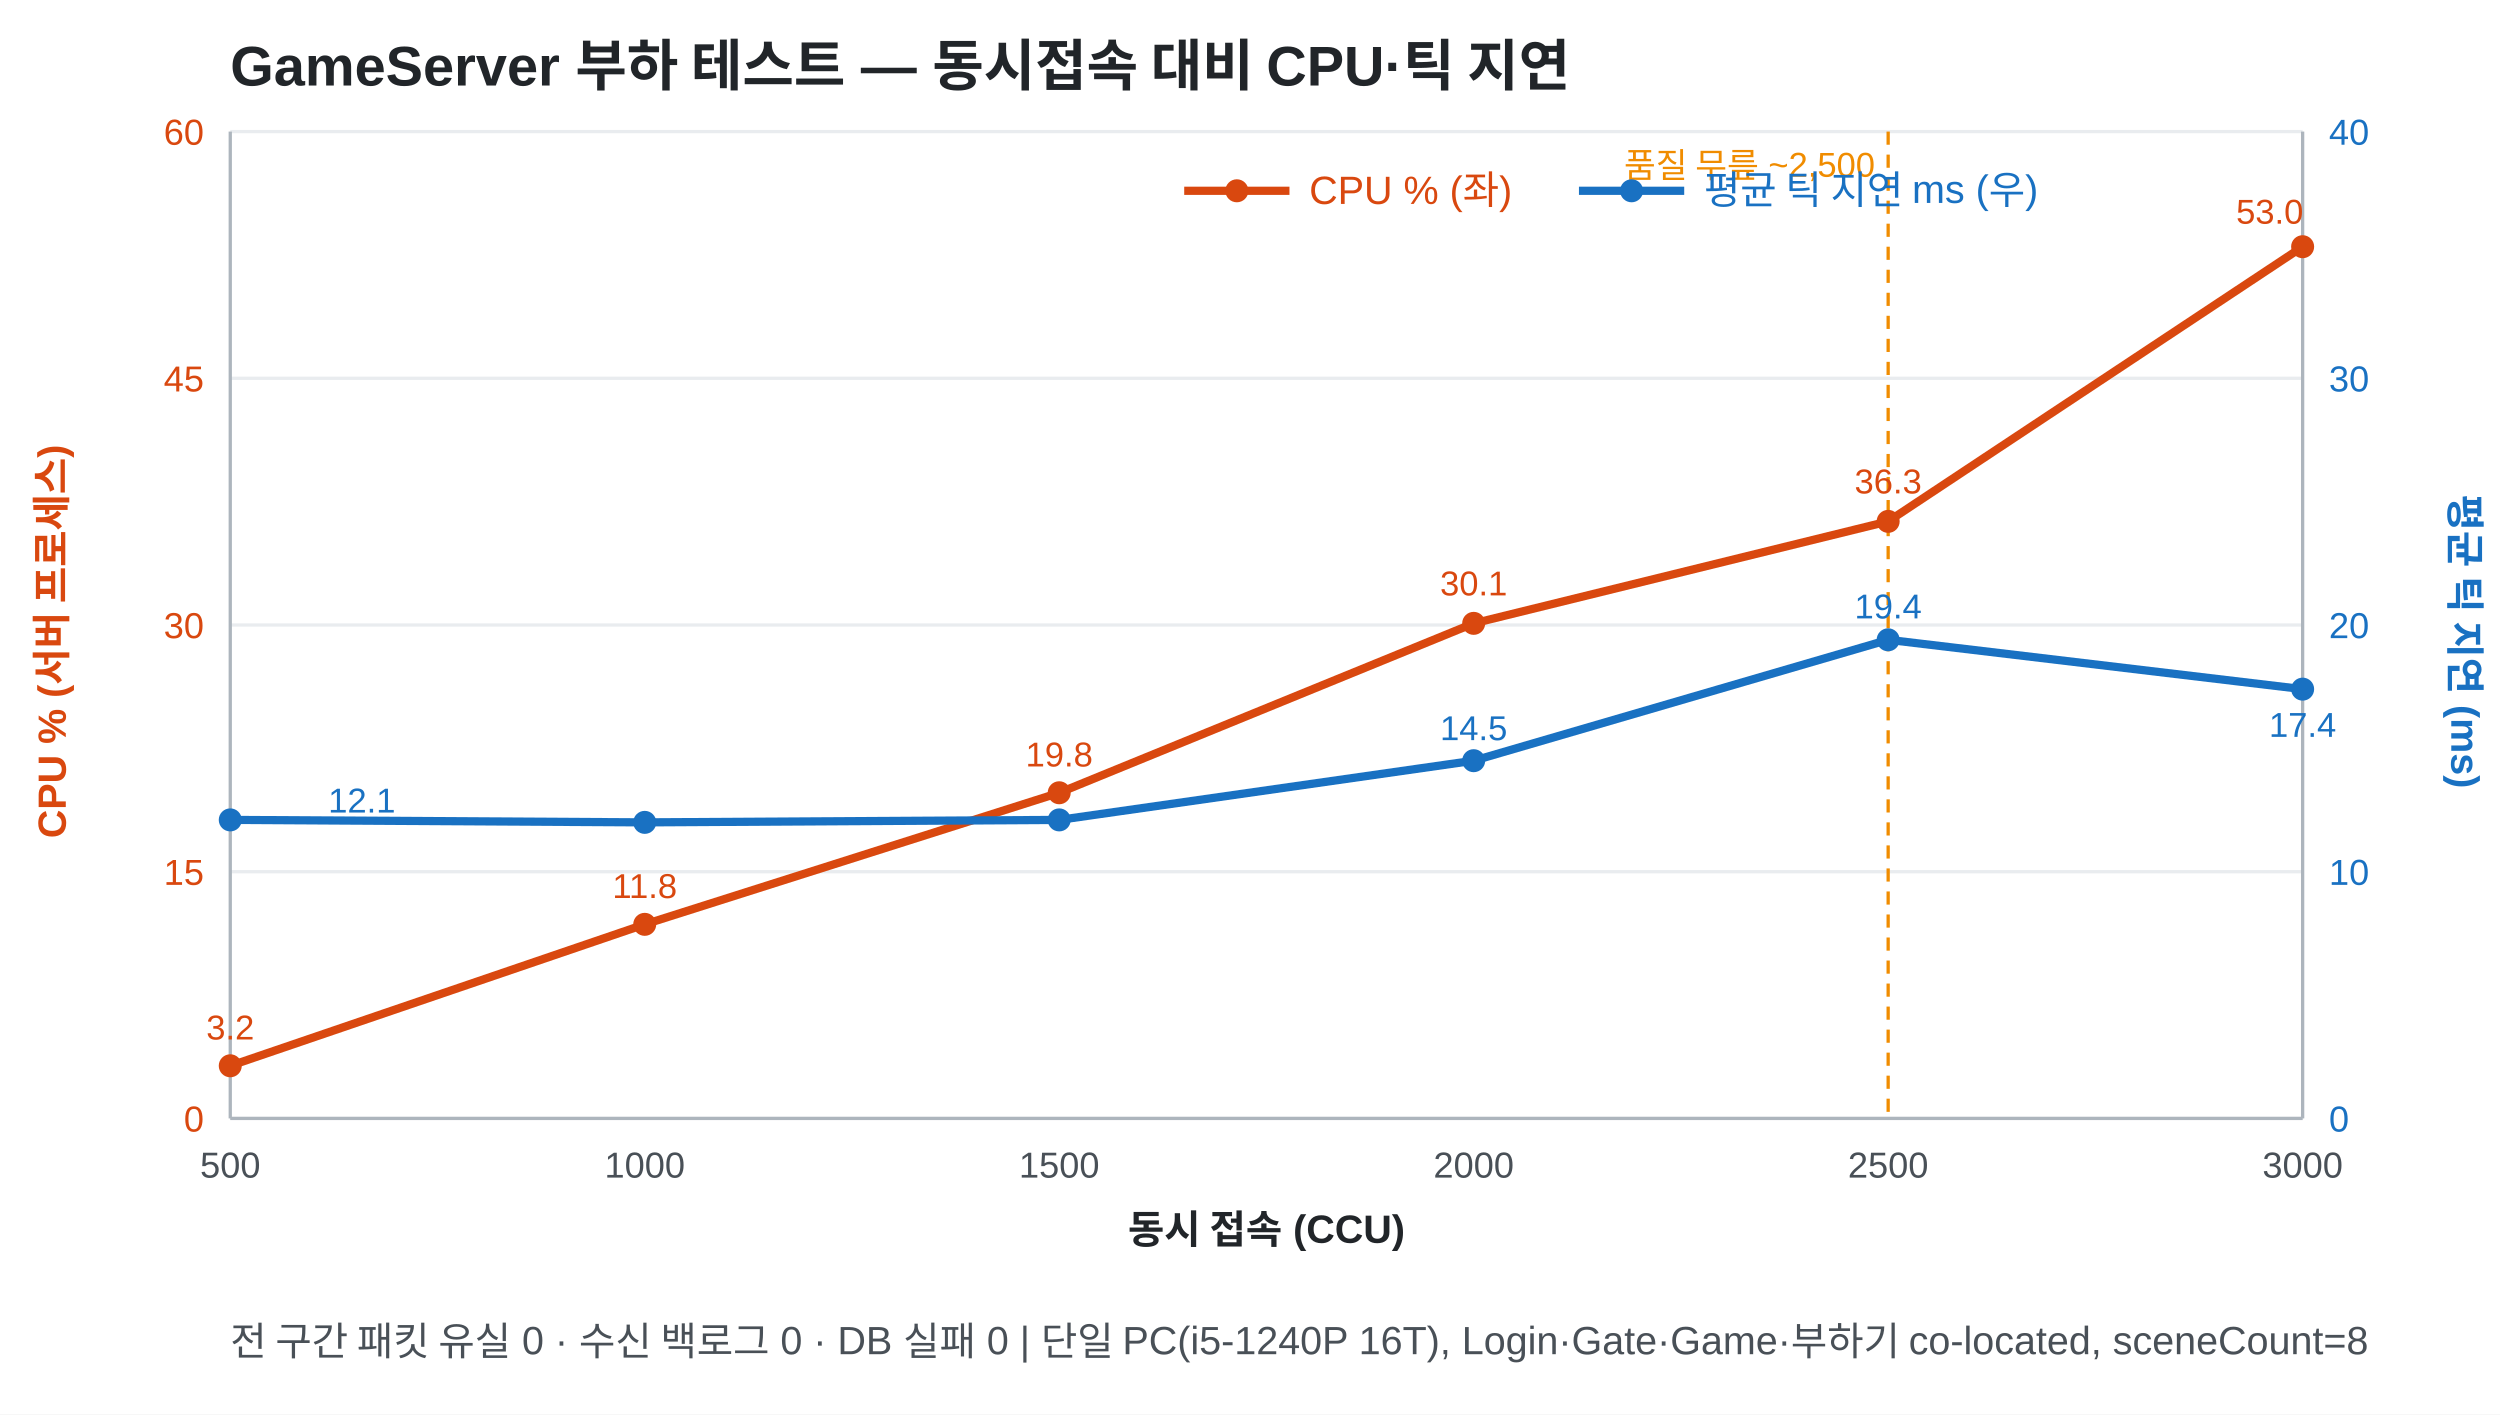
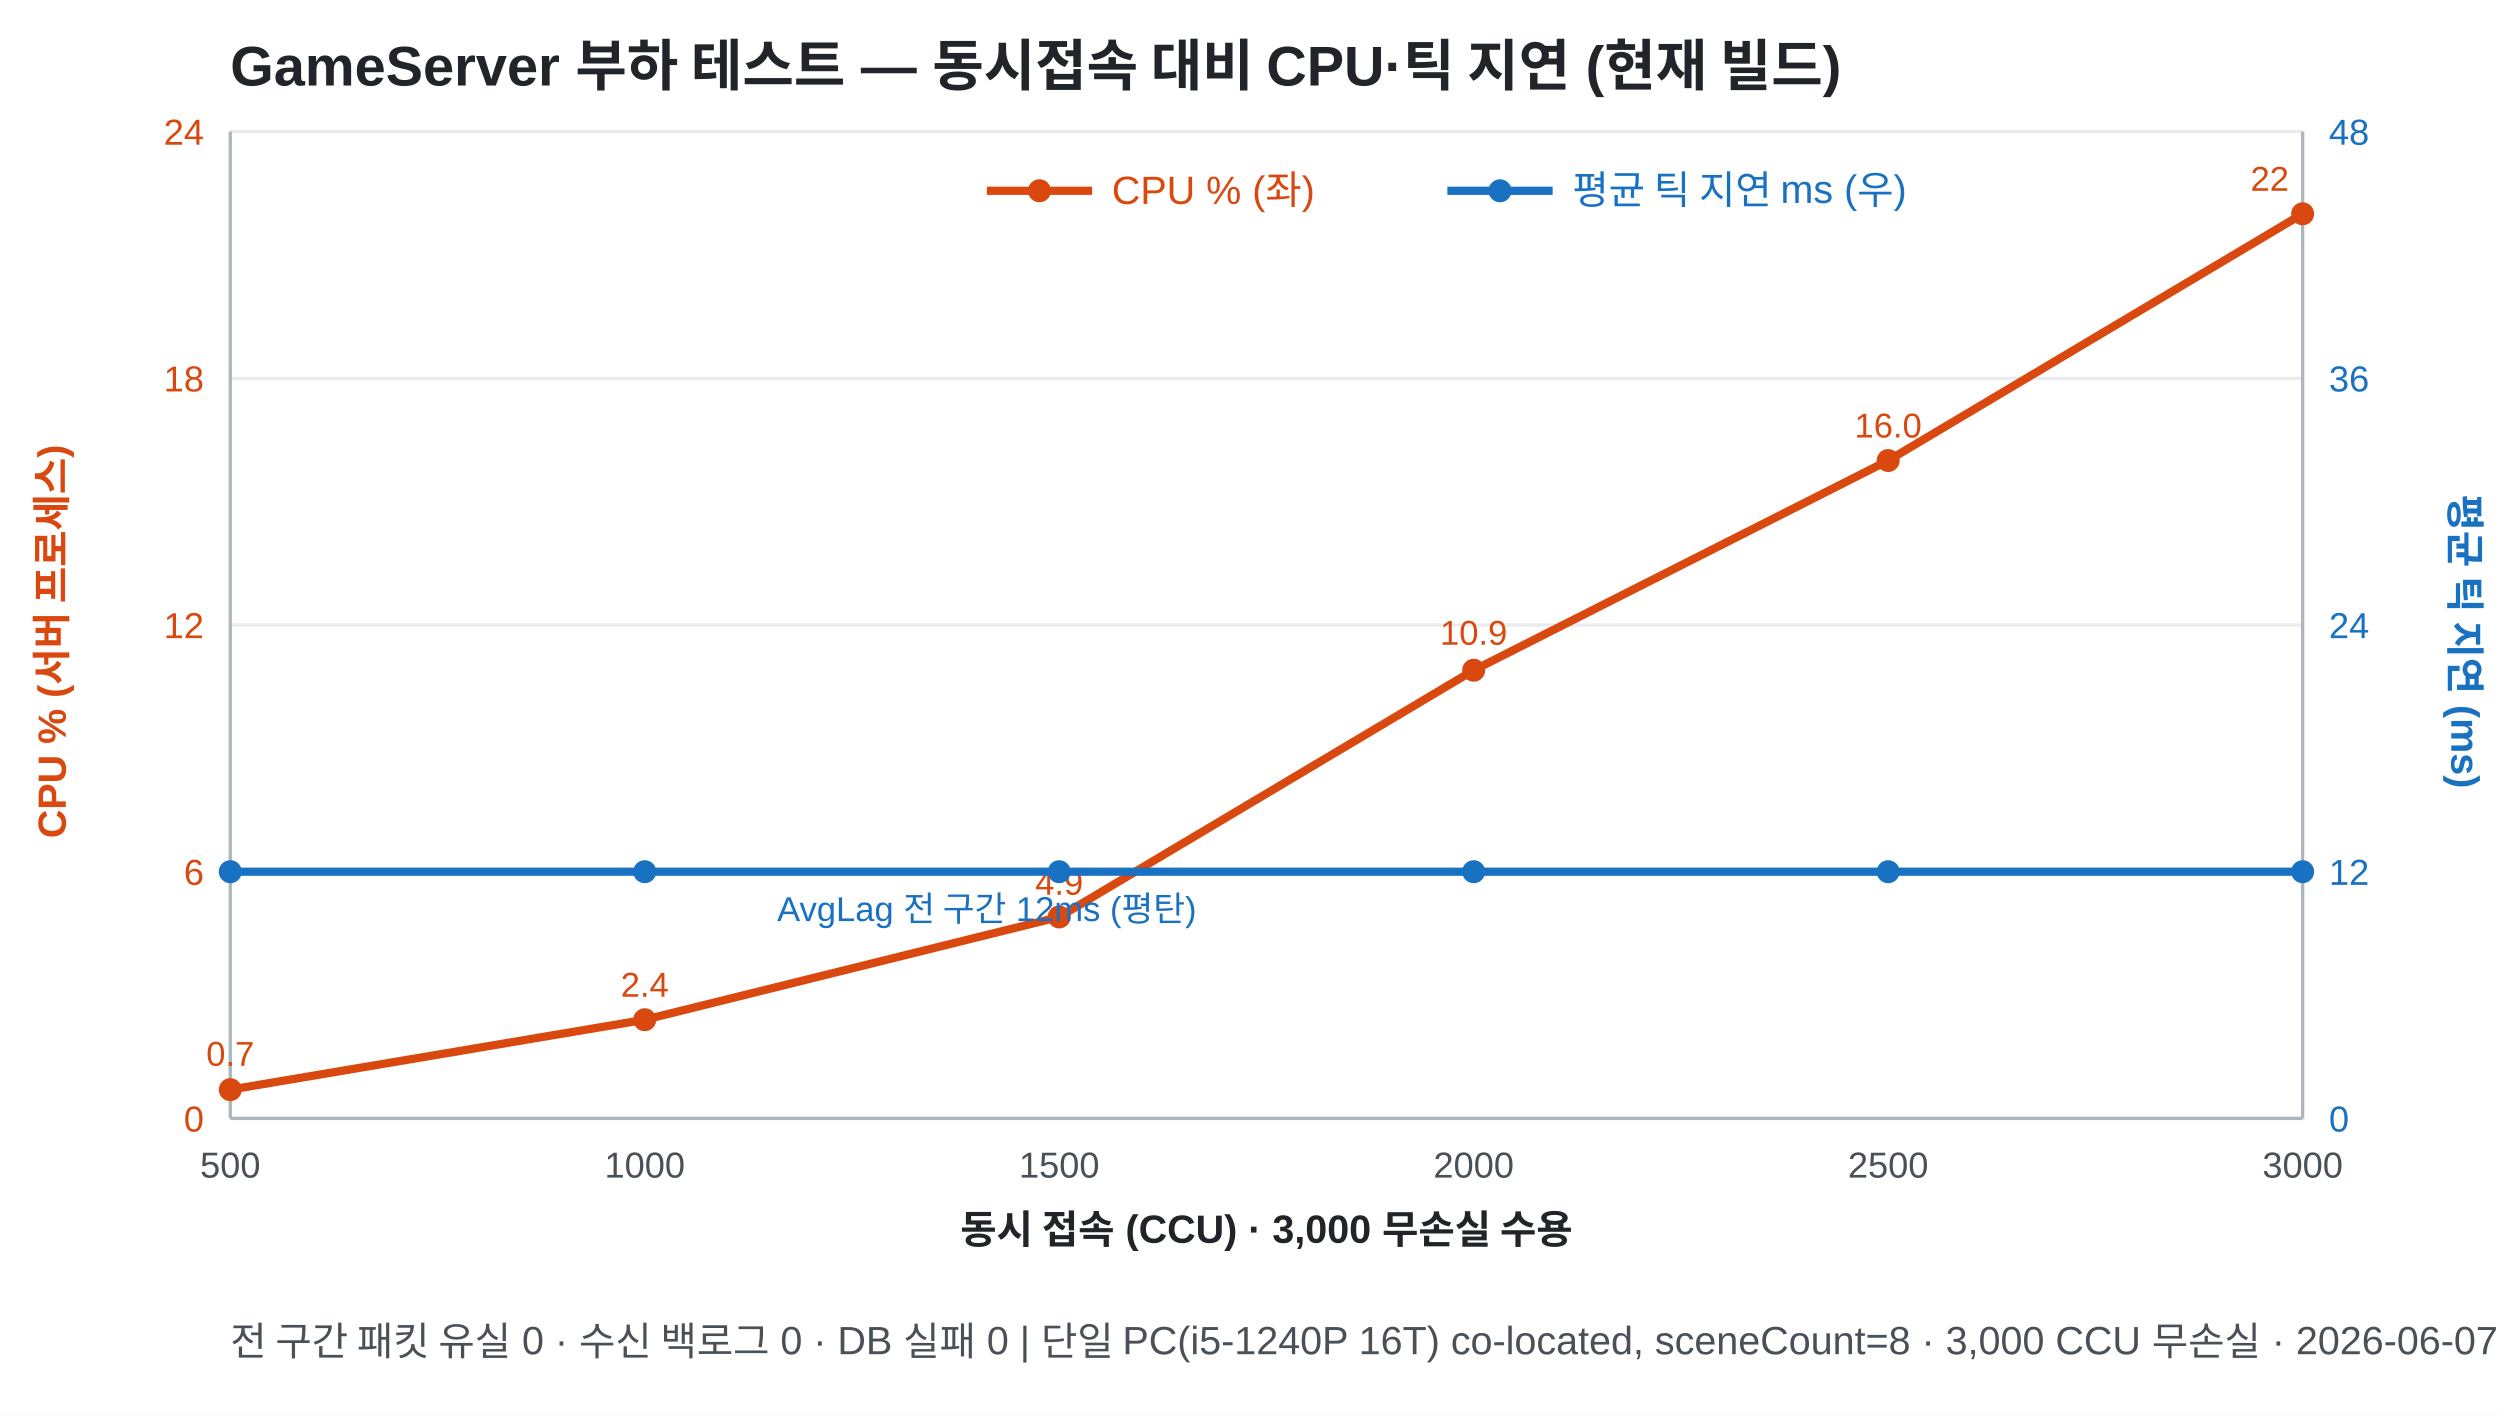
<svg xmlns="http://www.w3.org/2000/svg" width="760" height="430" viewBox="0 0 760 430" font-family="Segoe UI, Arial, sans-serif">
  <rect x="0" y="0" width="760" height="430" fill="#ffffff" />
-   <text x="70" y="26" font-size="17" font-weight="700" fill="#212529">GameServer 부하 테스트 — 동시접속 대비 CPU·틱 지연</text>
-   <text x="70" y="412" font-size="12" fill="#495057">전 구간 패킷 유실 0 · 수신 백로그 0 · DB 실패 0  |  단일 PC(i5-1240P 16T), Login·Gate·Game·부하기 co-located, sceneCount=8</text>
+   <text x="70" y="26" font-size="17" font-weight="700" fill="#212529">GameServer 부하 테스트 — 동시접속 대비 CPU·틱 지연 (현재 빌드)</text>
+   <text x="70" y="412" font-size="12" fill="#495057">전 구간 패킷 유실 0 · 수신 백로그 0 · DB 실패 0  |  단일 PC(i5-1240P 16T) co-located, sceneCount=8 · 3,000 CCU 무손실 · 2026-06-07</text>
  <g stroke="#e9ecef" stroke-width="1">
    <line x1="70" y1="40" x2="700" y2="40" />
    <line x1="70" y1="115" x2="700" y2="115" />
    <line x1="70" y1="190" x2="700" y2="190" />
    <line x1="70" y1="265" x2="700" y2="265" />
    <line x1="70" y1="340" x2="700" y2="340" />
  </g>
  <g font-size="11" fill="#d9480f" text-anchor="end">
    <text x="62" y="344">0</text>
-     <text x="62" y="269">15</text>
-     <text x="62" y="194">30</text>
-     <text x="62" y="119">45</text>
-     <text x="62" y="44">60</text>
+     <text x="62" y="269">6</text>
+     <text x="62" y="194">12</text>
+     <text x="62" y="119">18</text>
+     <text x="62" y="44">24</text>
  </g>
  <text x="20" y="195" font-size="12" fill="#d9480f" transform="rotate(-90 20 195)" text-anchor="middle" font-weight="700">CPU %  (서버 프로세스)</text>
  <g font-size="11" fill="#1971c2" text-anchor="start">
    <text x="708" y="344">0</text>
-     <text x="708" y="269">10</text>
-     <text x="708" y="194">20</text>
-     <text x="708" y="119">30</text>
-     <text x="708" y="44">40</text>
+     <text x="708" y="269">12</text>
+     <text x="708" y="194">24</text>
+     <text x="708" y="119">36</text>
+     <text x="708" y="44">48</text>
  </g>
  <text x="745" y="195" font-size="12" fill="#1971c2" transform="rotate(90 745 195)" text-anchor="middle" font-weight="700">평균 틱 지연 (ms)</text>
  <line x1="70" y1="40" x2="70" y2="340" stroke="#adb5bd" />
  <line x1="700" y1="40" x2="700" y2="340" stroke="#adb5bd" />
  <line x1="70" y1="340" x2="700" y2="340" stroke="#adb5bd" />
  <g font-size="11" fill="#495057" text-anchor="middle">
    <text x="70" y="358">500</text>
    <text x="196" y="358">1000</text>
    <text x="322" y="358">1500</text>
    <text x="448" y="358">2000</text>
    <text x="574" y="358">2500</text>
    <text x="700" y="358">3000</text>
  </g>
-   <text x="385" y="378" font-size="12" fill="#212529" text-anchor="middle" font-weight="700">동시 접속 (CCU)</text>
-   <line x1="574" y1="40" x2="574" y2="340" stroke="#f08c00" stroke-width="1" stroke-dasharray="4 3" />
-   <text x="570" y="54" font-size="10.5" fill="#f08c00" text-anchor="end">품질 무릎 ~2,500</text>
-   <polyline fill="none" stroke="#d9480f" stroke-width="2.5" points="70,324 196,281 322,241 448,189.5 574,158.5 700,75" />
+   <text x="385" y="378" font-size="12" fill="#212529" text-anchor="middle" font-weight="700">동시 접속 (CCU)  ·  3,000 무손실 수용</text>
+   <polyline fill="none" stroke="#d9480f" stroke-width="2.5" points="70,331.25 196,310 322,278.75 448,203.75 574,140 700,65" />
  <g fill="#d9480f">
-     <circle cx="70" cy="324" r="3.5" />
-     <circle cx="196" cy="281" r="3.5" />
-     <circle cx="322" cy="241" r="3.5" />
-     <circle cx="448" cy="189.5" r="3.5" />
-     <circle cx="574" cy="158.5" r="3.5" />
-     <circle cx="700" cy="75" r="3.5" />
+     <circle cx="70" cy="331.25" r="3.5" />
+     <circle cx="196" cy="310" r="3.5" />
+     <circle cx="322" cy="278.75" r="3.5" />
+     <circle cx="448" cy="203.75" r="3.5" />
+     <circle cx="574" cy="140" r="3.5" />
+     <circle cx="700" cy="65" r="3.5" />
  </g>
  <g font-size="10.5" fill="#d9480f" text-anchor="middle">
-     <text x="70" y="316">3.2</text>
-     <text x="196" y="273">11.8</text>
-     <text x="322" y="233">19.8</text>
-     <text x="448" y="181">30.1</text>
-     <text x="574" y="150">36.3</text>
-     <text x="690" y="68">53.0</text>
+     <text x="70" y="324">0.7</text>
+     <text x="196" y="303">2.4</text>
+     <text x="322" y="272">4.9</text>
+     <text x="448" y="196">10.9</text>
+     <text x="574" y="133">16.0</text>
+     <text x="690" y="58">22</text>
  </g>
-   <polyline fill="none" stroke="#1971c2" stroke-width="2.5" points="70,249.25 196,250 322,249.25 448,231.25 574,194.5 700,209.5" />
+   <polyline fill="none" stroke="#1971c2" stroke-width="2.5" points="70,265 196,265 322,265 448,265 574,265 700,265" />
  <g fill="#1971c2">
-     <circle cx="70" cy="249.25" r="3.5" />
-     <circle cx="196" cy="250" r="3.5" />
-     <circle cx="322" cy="249.25" r="3.5" />
-     <circle cx="448" cy="231.25" r="3.5" />
-     <circle cx="574" cy="194.5" r="3.5" />
-     <circle cx="700" cy="209.5" r="3.5" />
+     <circle cx="70" cy="265" r="3.5" />
+     <circle cx="196" cy="265" r="3.5" />
+     <circle cx="322" cy="265" r="3.5" />
+     <circle cx="448" cy="265" r="3.5" />
+     <circle cx="574" cy="265" r="3.5" />
+     <circle cx="700" cy="265" r="3.5" />
  </g>
-   <g font-size="10.5" fill="#1971c2" text-anchor="middle">
-     <text x="110" y="247">12.1</text>
-     <text x="448" y="225">14.5</text>
-     <text x="574" y="188">19.4</text>
-     <text x="700" y="224">17.4</text>
-   </g>
+   <text x="300" y="280" font-size="10.5" fill="#1971c2" text-anchor="middle">AvgLag 전 구간 12ms (평탄)</text>
  <g font-size="12">
-     <line x1="360" y1="58" x2="392" y2="58" stroke="#d9480f" stroke-width="2.5" />
-     <circle cx="376" cy="58" r="3.5" fill="#d9480f" />
-     <text x="398" y="62" fill="#d9480f">CPU % (좌)</text>
-     <line x1="480" y1="58" x2="512" y2="58" stroke="#1971c2" stroke-width="2.5" />
-     <circle cx="496" cy="58" r="3.5" fill="#1971c2" />
-     <text x="518" y="62" fill="#1971c2">평균 틱 지연 ms (우)</text>
+     <line x1="300" y1="58" x2="332" y2="58" stroke="#d9480f" stroke-width="2.5" />
+     <circle cx="316" cy="58" r="3.5" fill="#d9480f" />
+     <text x="338" y="62" fill="#d9480f">CPU % (좌)</text>
+     <line x1="440" y1="58" x2="472" y2="58" stroke="#1971c2" stroke-width="2.5" />
+     <circle cx="456" cy="58" r="3.5" fill="#1971c2" />
+     <text x="478" y="62" fill="#1971c2">평균 틱 지연 ms (우)</text>
  </g>
</svg>
